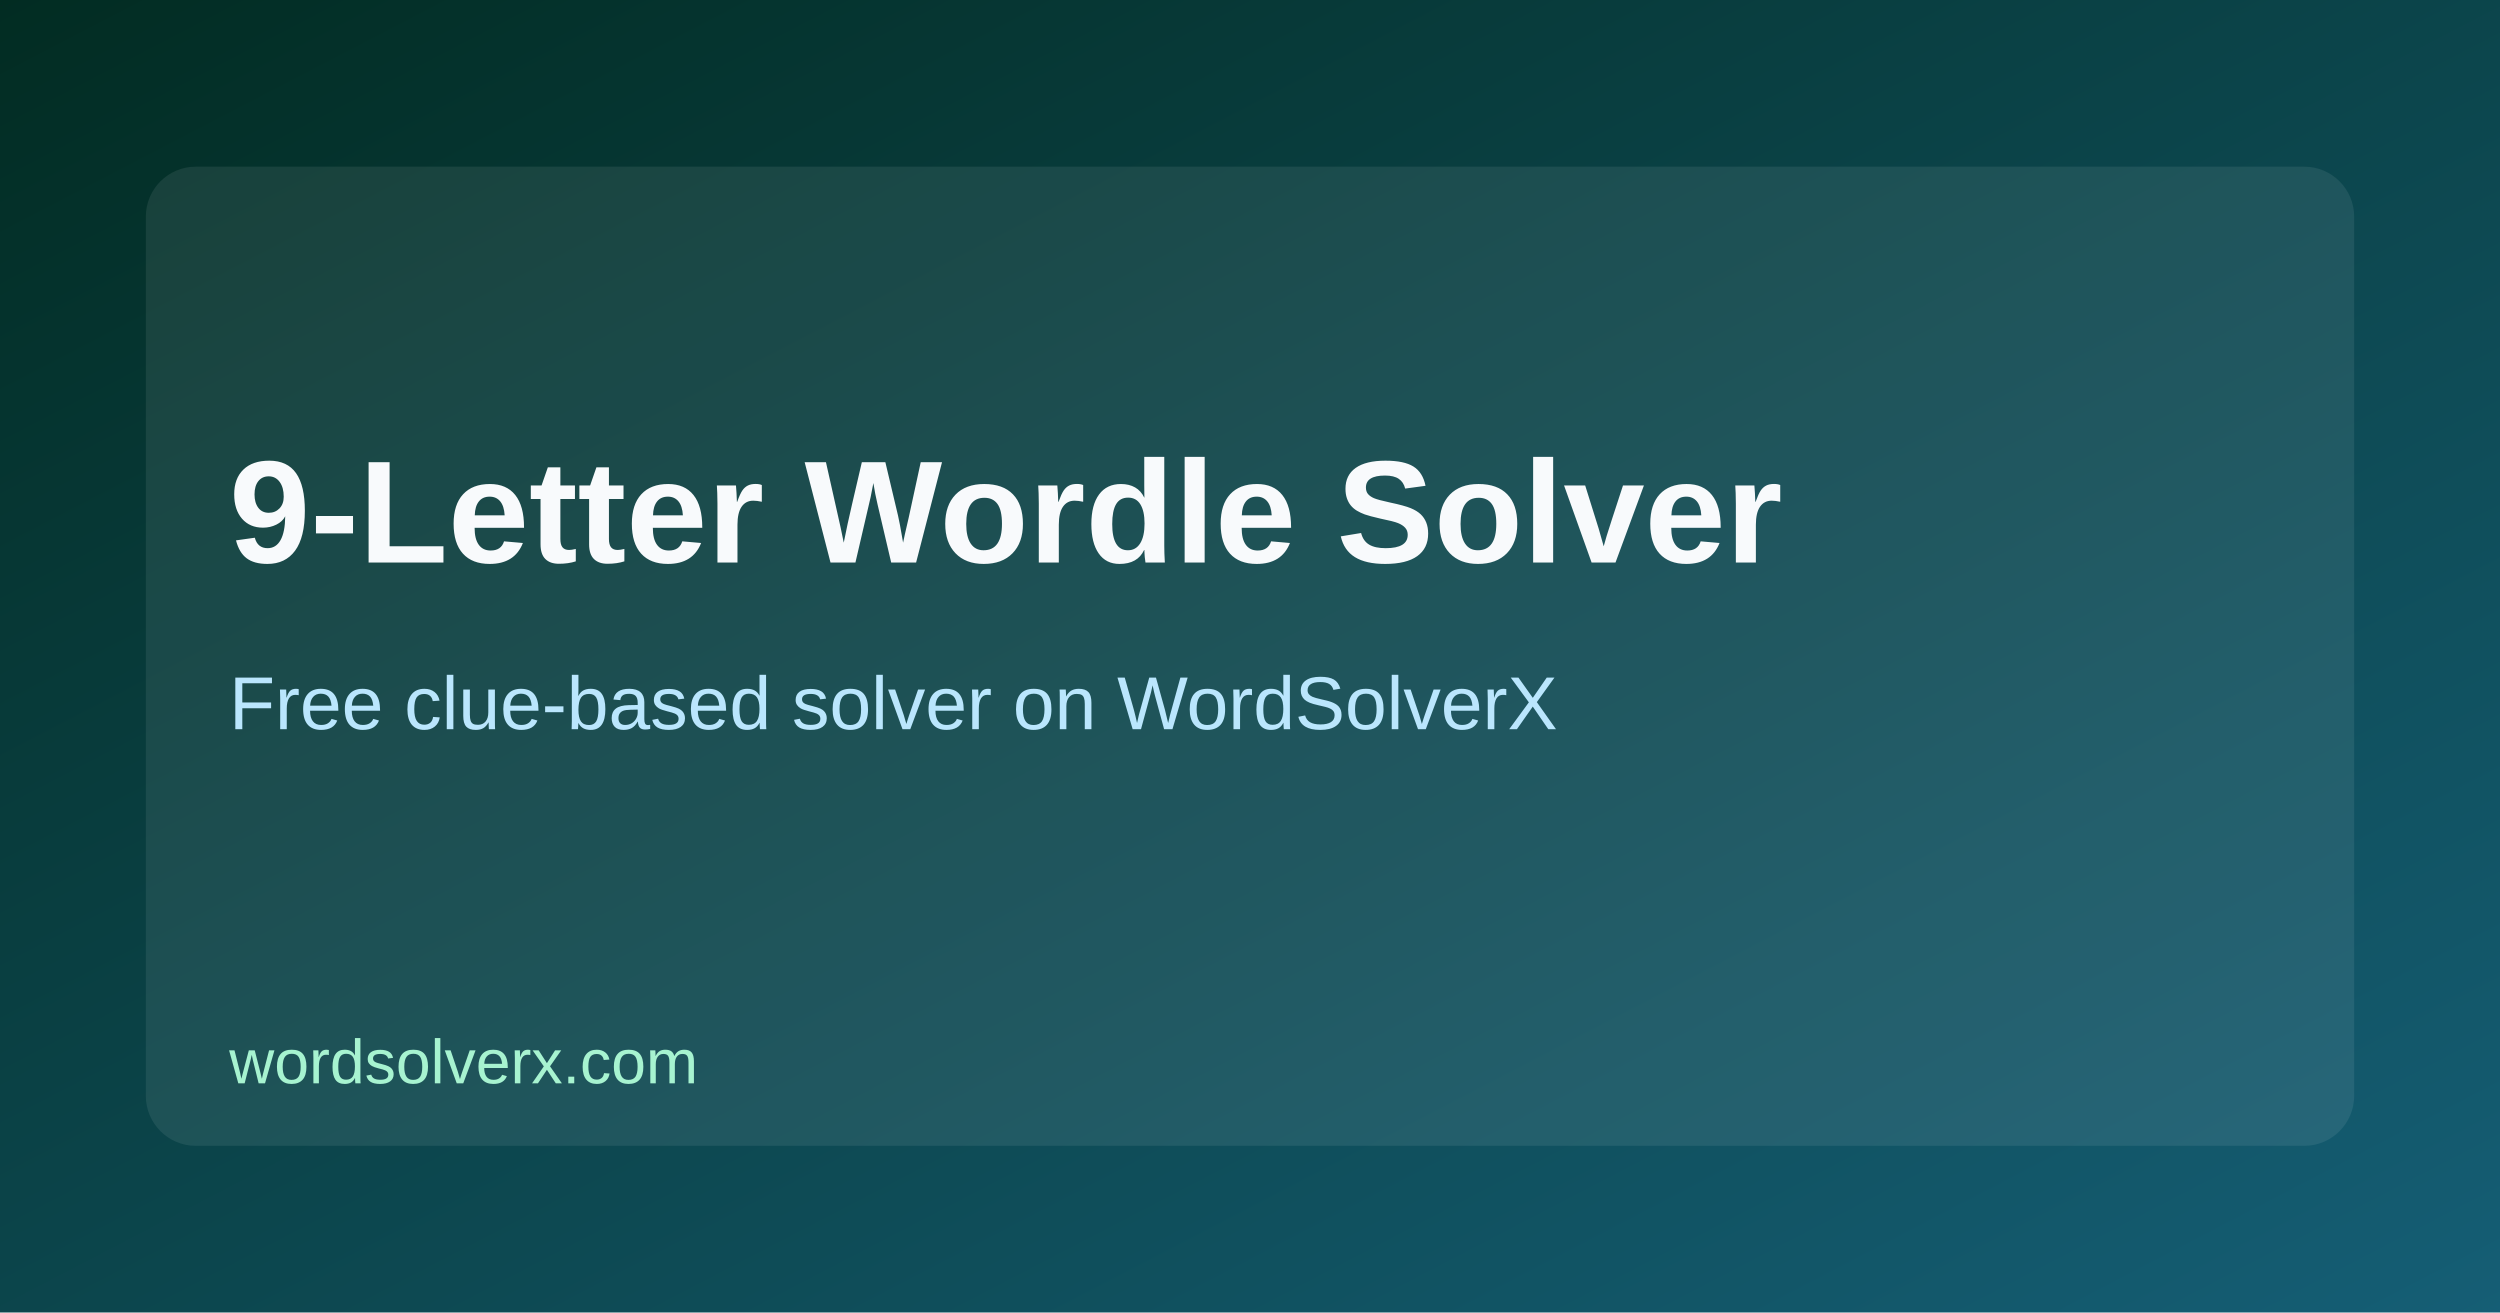
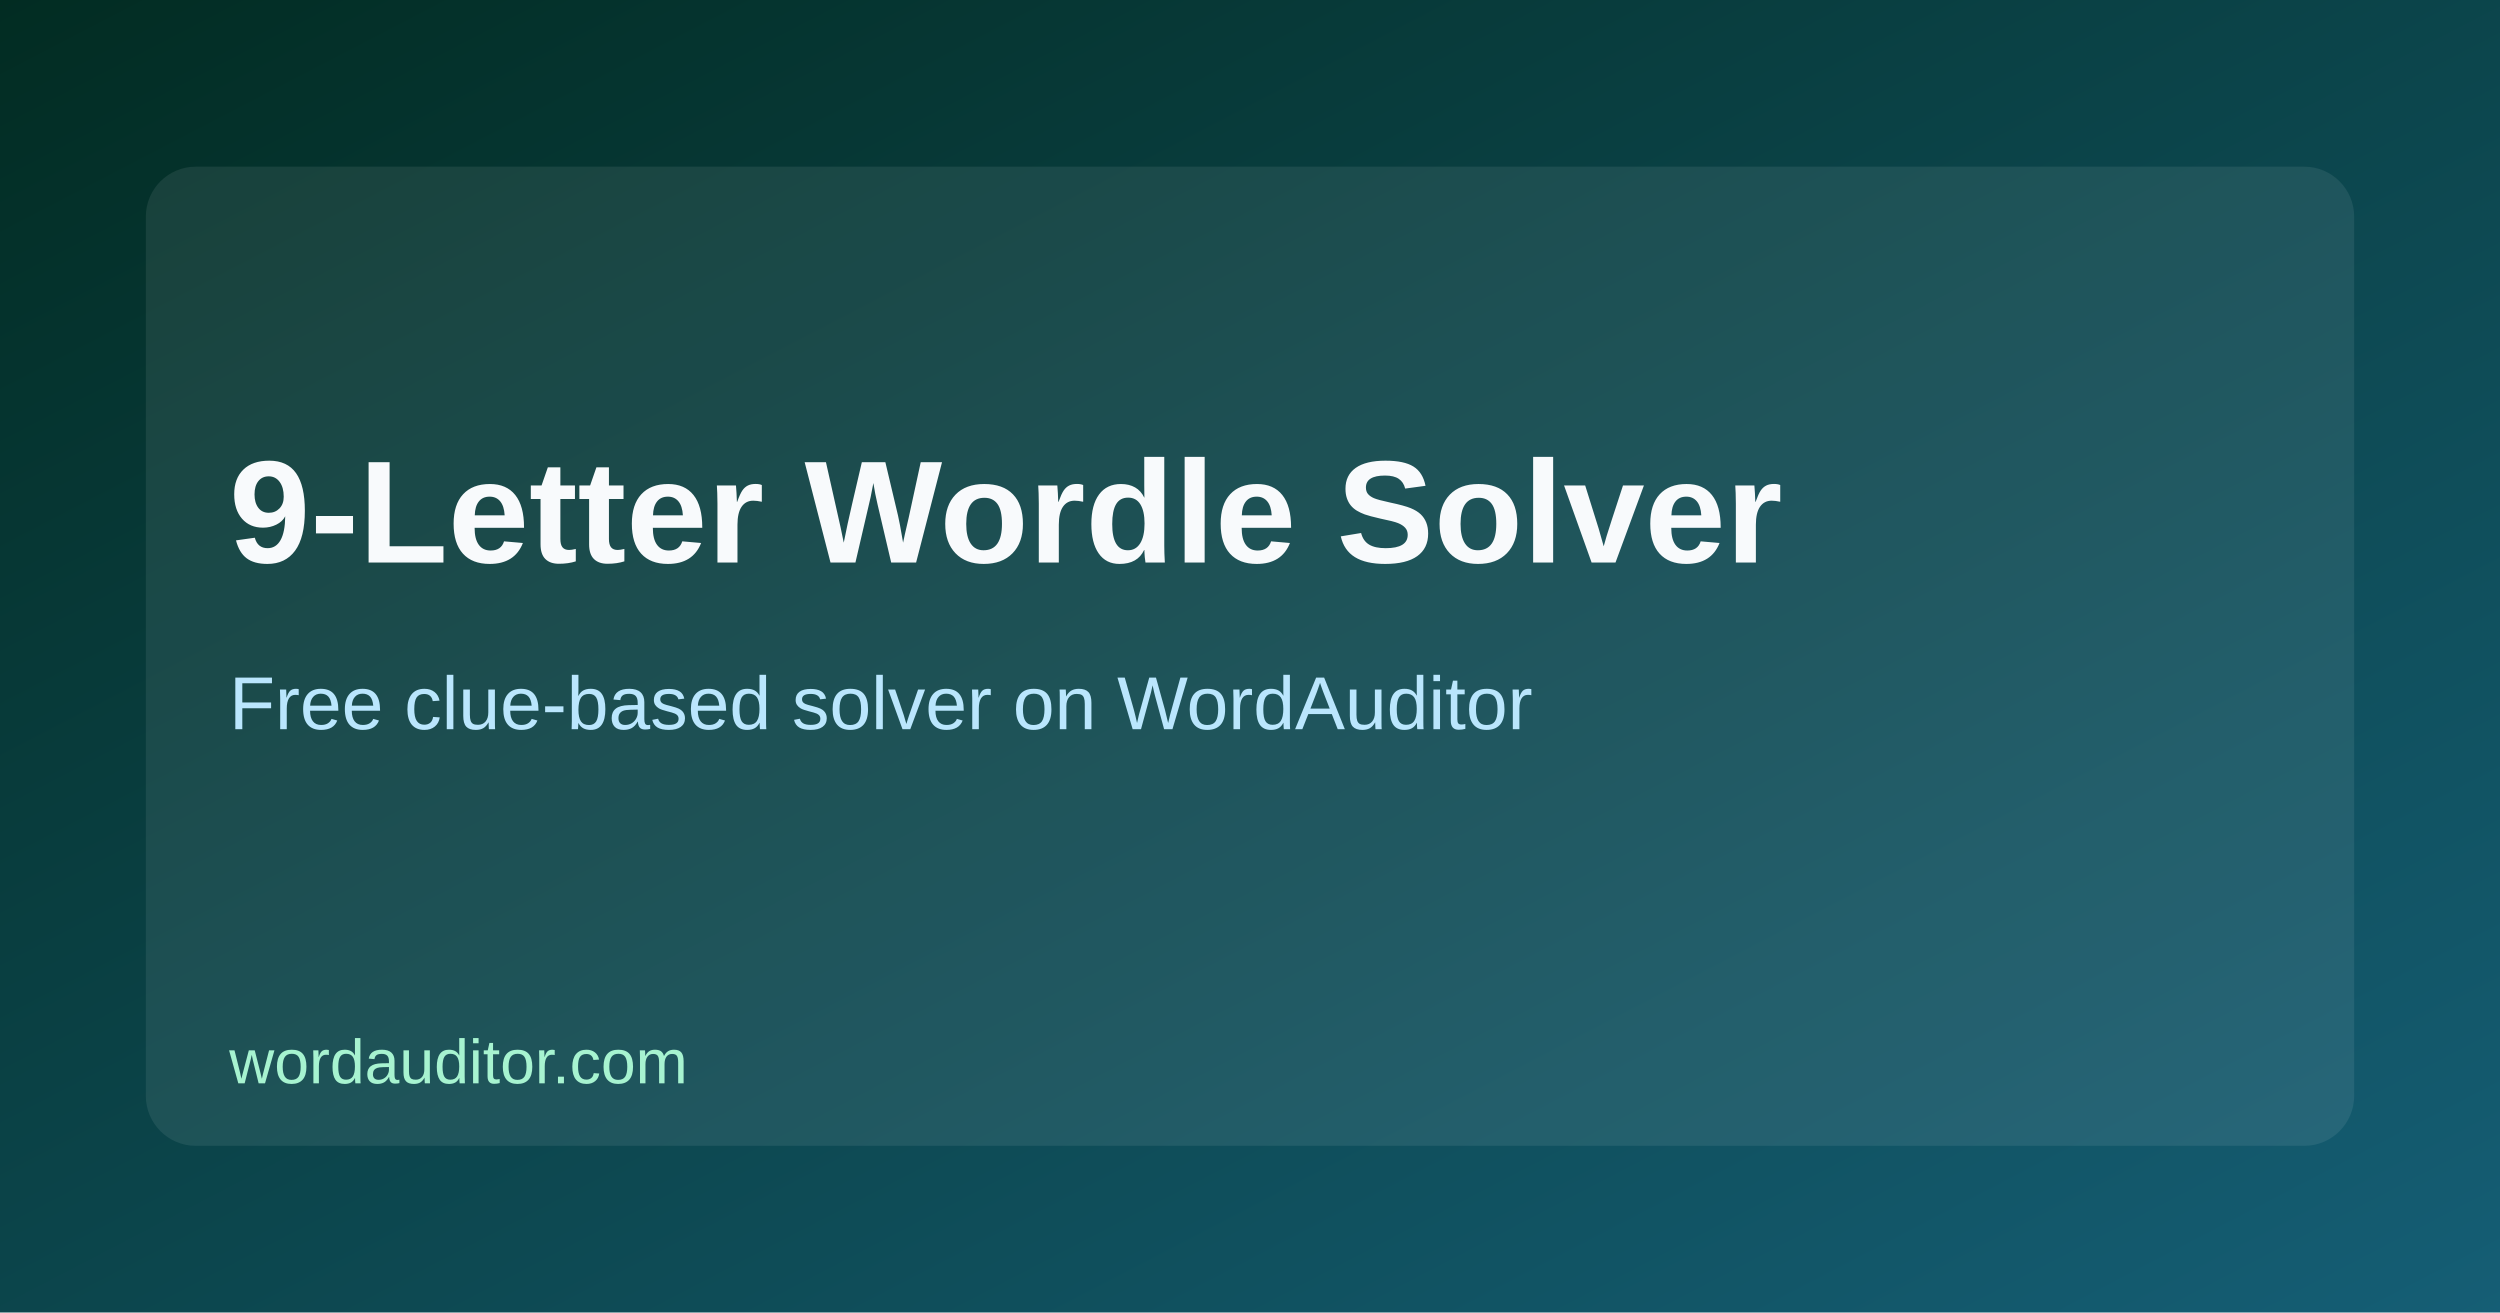
<svg xmlns="http://www.w3.org/2000/svg" width="1200" height="630" viewBox="0 0 1200 630">
  <defs>
    <linearGradient id="bg" x1="0" y1="0" x2="1" y2="1">
      <stop offset="0%" stop-color="#022c22" />
      <stop offset="100%" stop-color="#155e75" />
    </linearGradient>
  </defs>
  <rect width="1200" height="630" fill="url(#bg)" />
  <rect x="70" y="80" width="1060" height="470" rx="24" fill="rgba(255,255,255,0.08)" />
  <text x="110" y="270" fill="#f8fafc" font-family="Arial, sans-serif" font-size="70" font-weight="700">9-Letter Wordle Solver</text>
-   <text x="110" y="350" fill="#bae6fd" font-family="Arial, sans-serif" font-size="36">Free clue-based solver on WordSolverX</text>
-   <text x="110" y="520" fill="#a7f3d0" font-family="Arial, sans-serif" font-size="30">wordsolverx.com</text>
+   <text x="110" y="350" fill="#bae6fd" font-family="Arial, sans-serif" font-size="36">Free clue-based solver on WordAuditor</text>
+   <text x="110" y="520" fill="#a7f3d0" font-family="Arial, sans-serif" font-size="30">wordauditor.com</text>
</svg>
